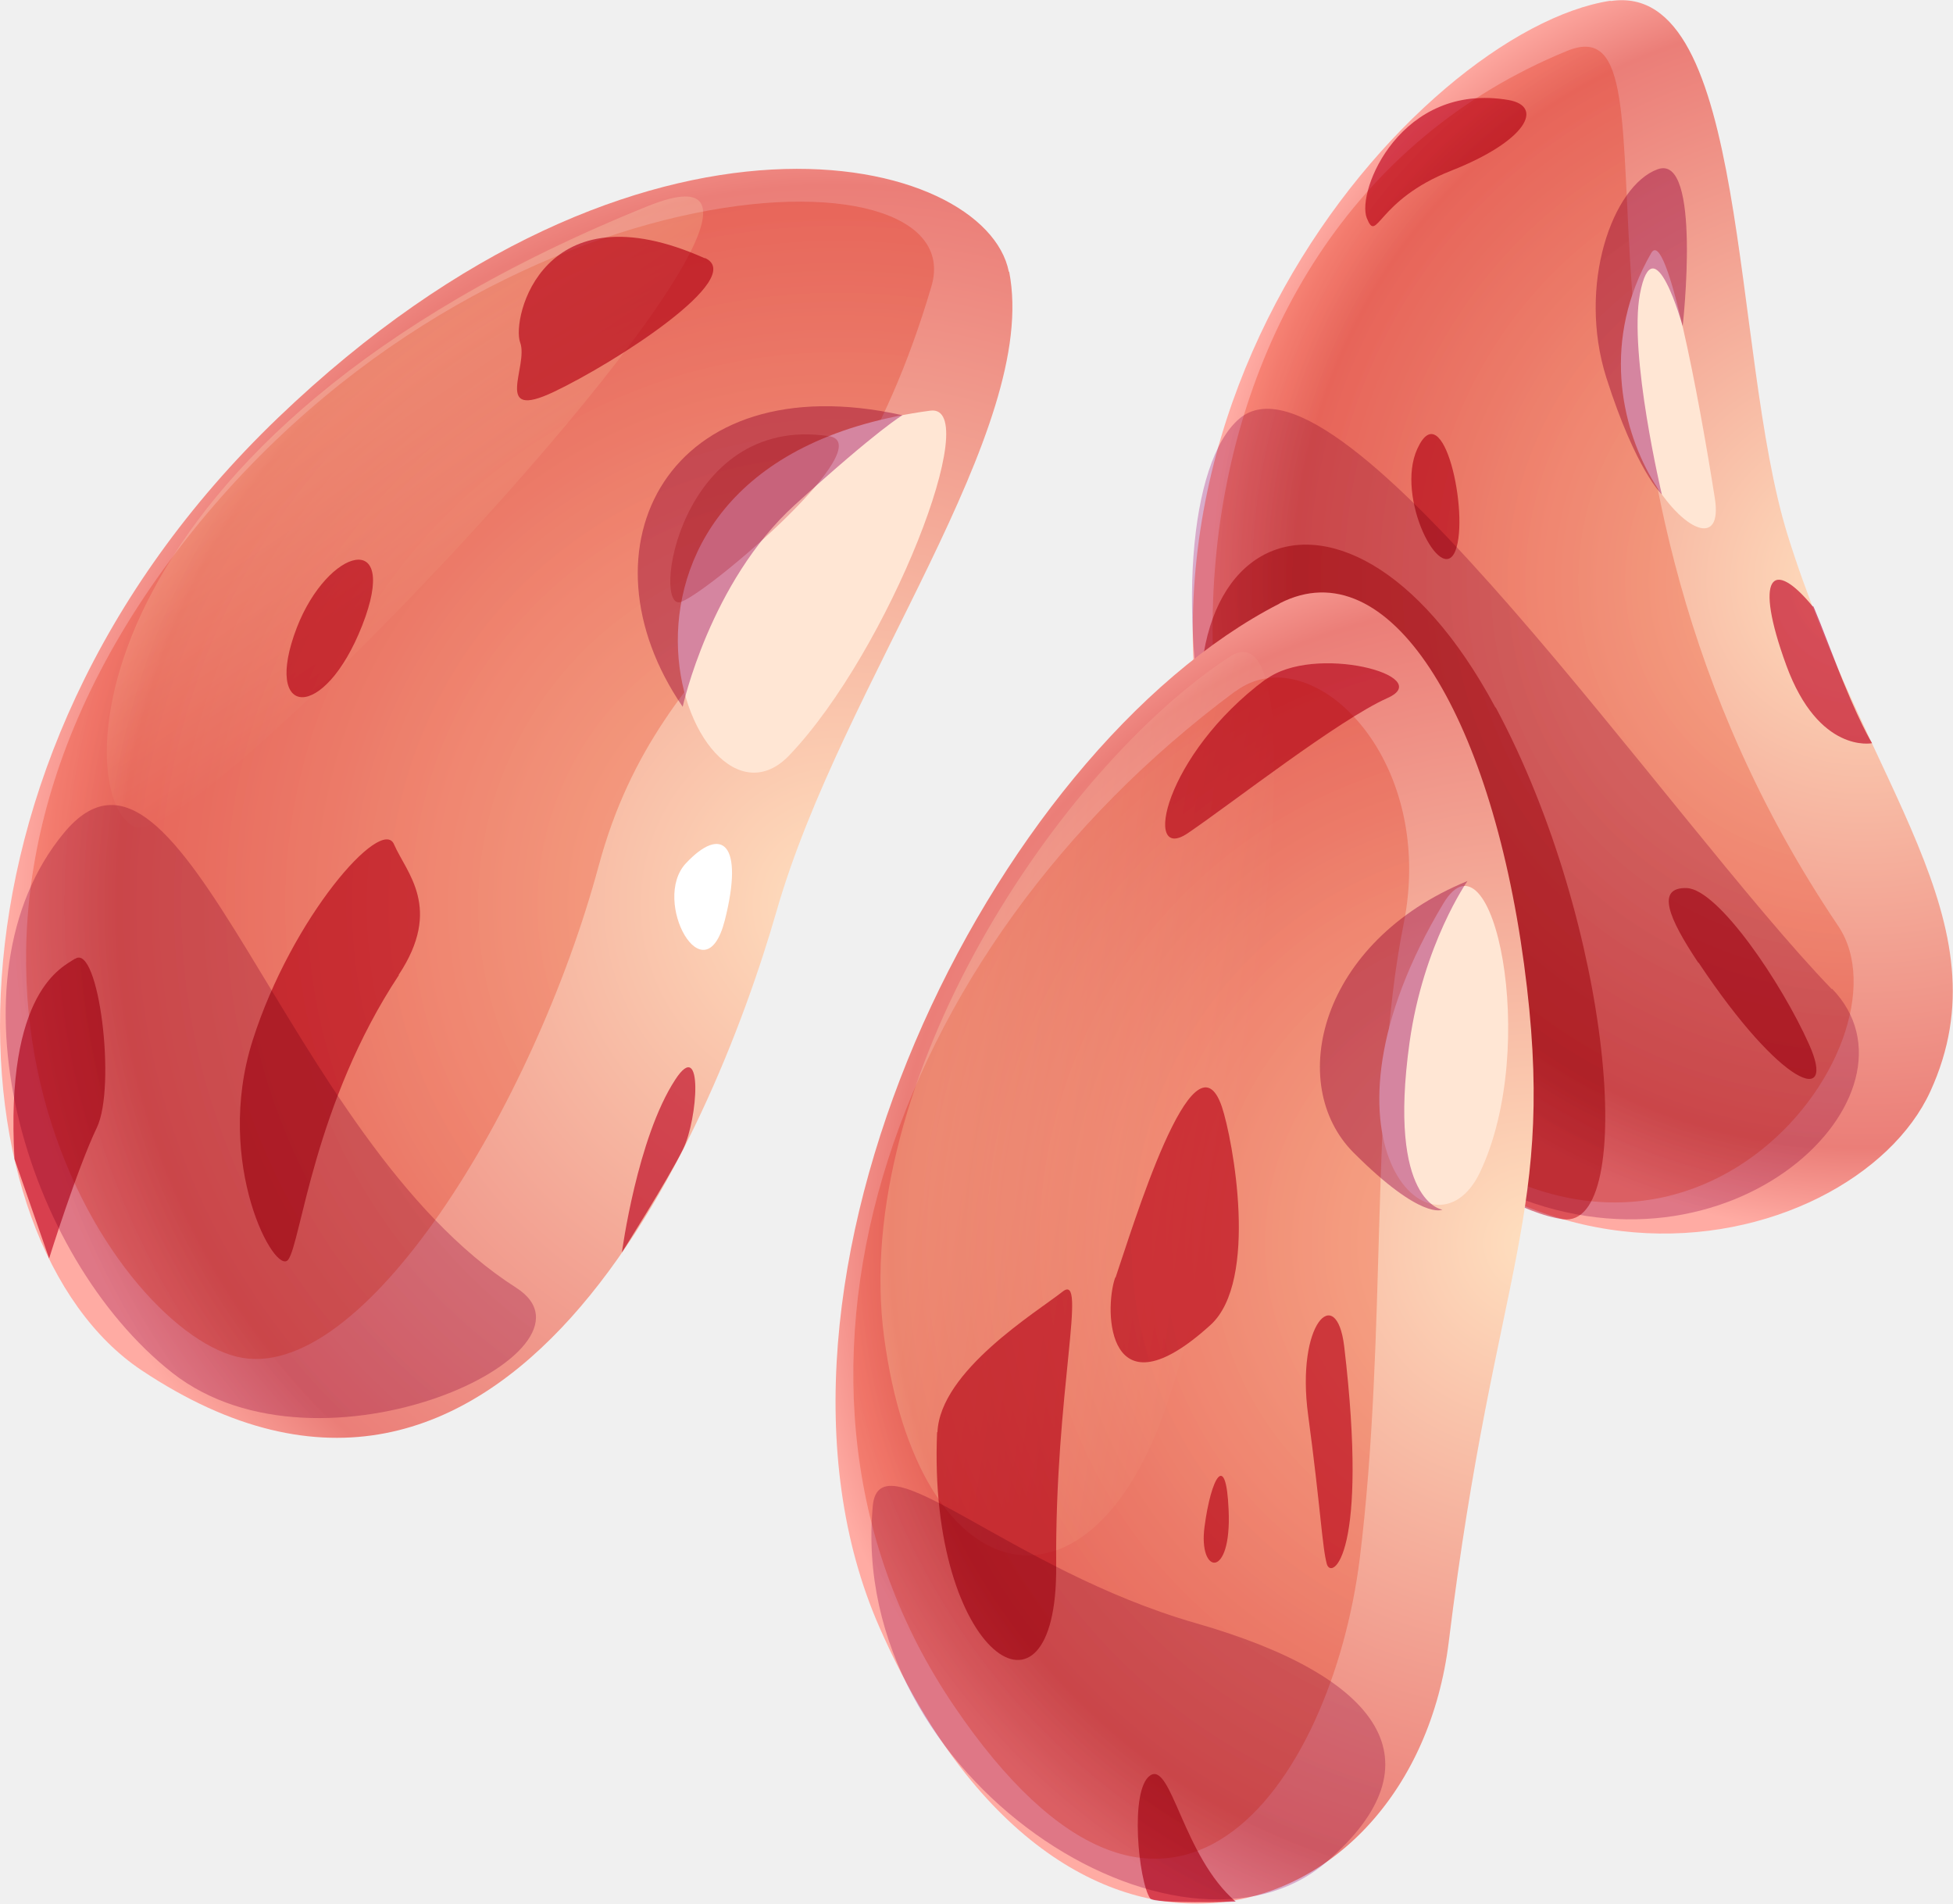
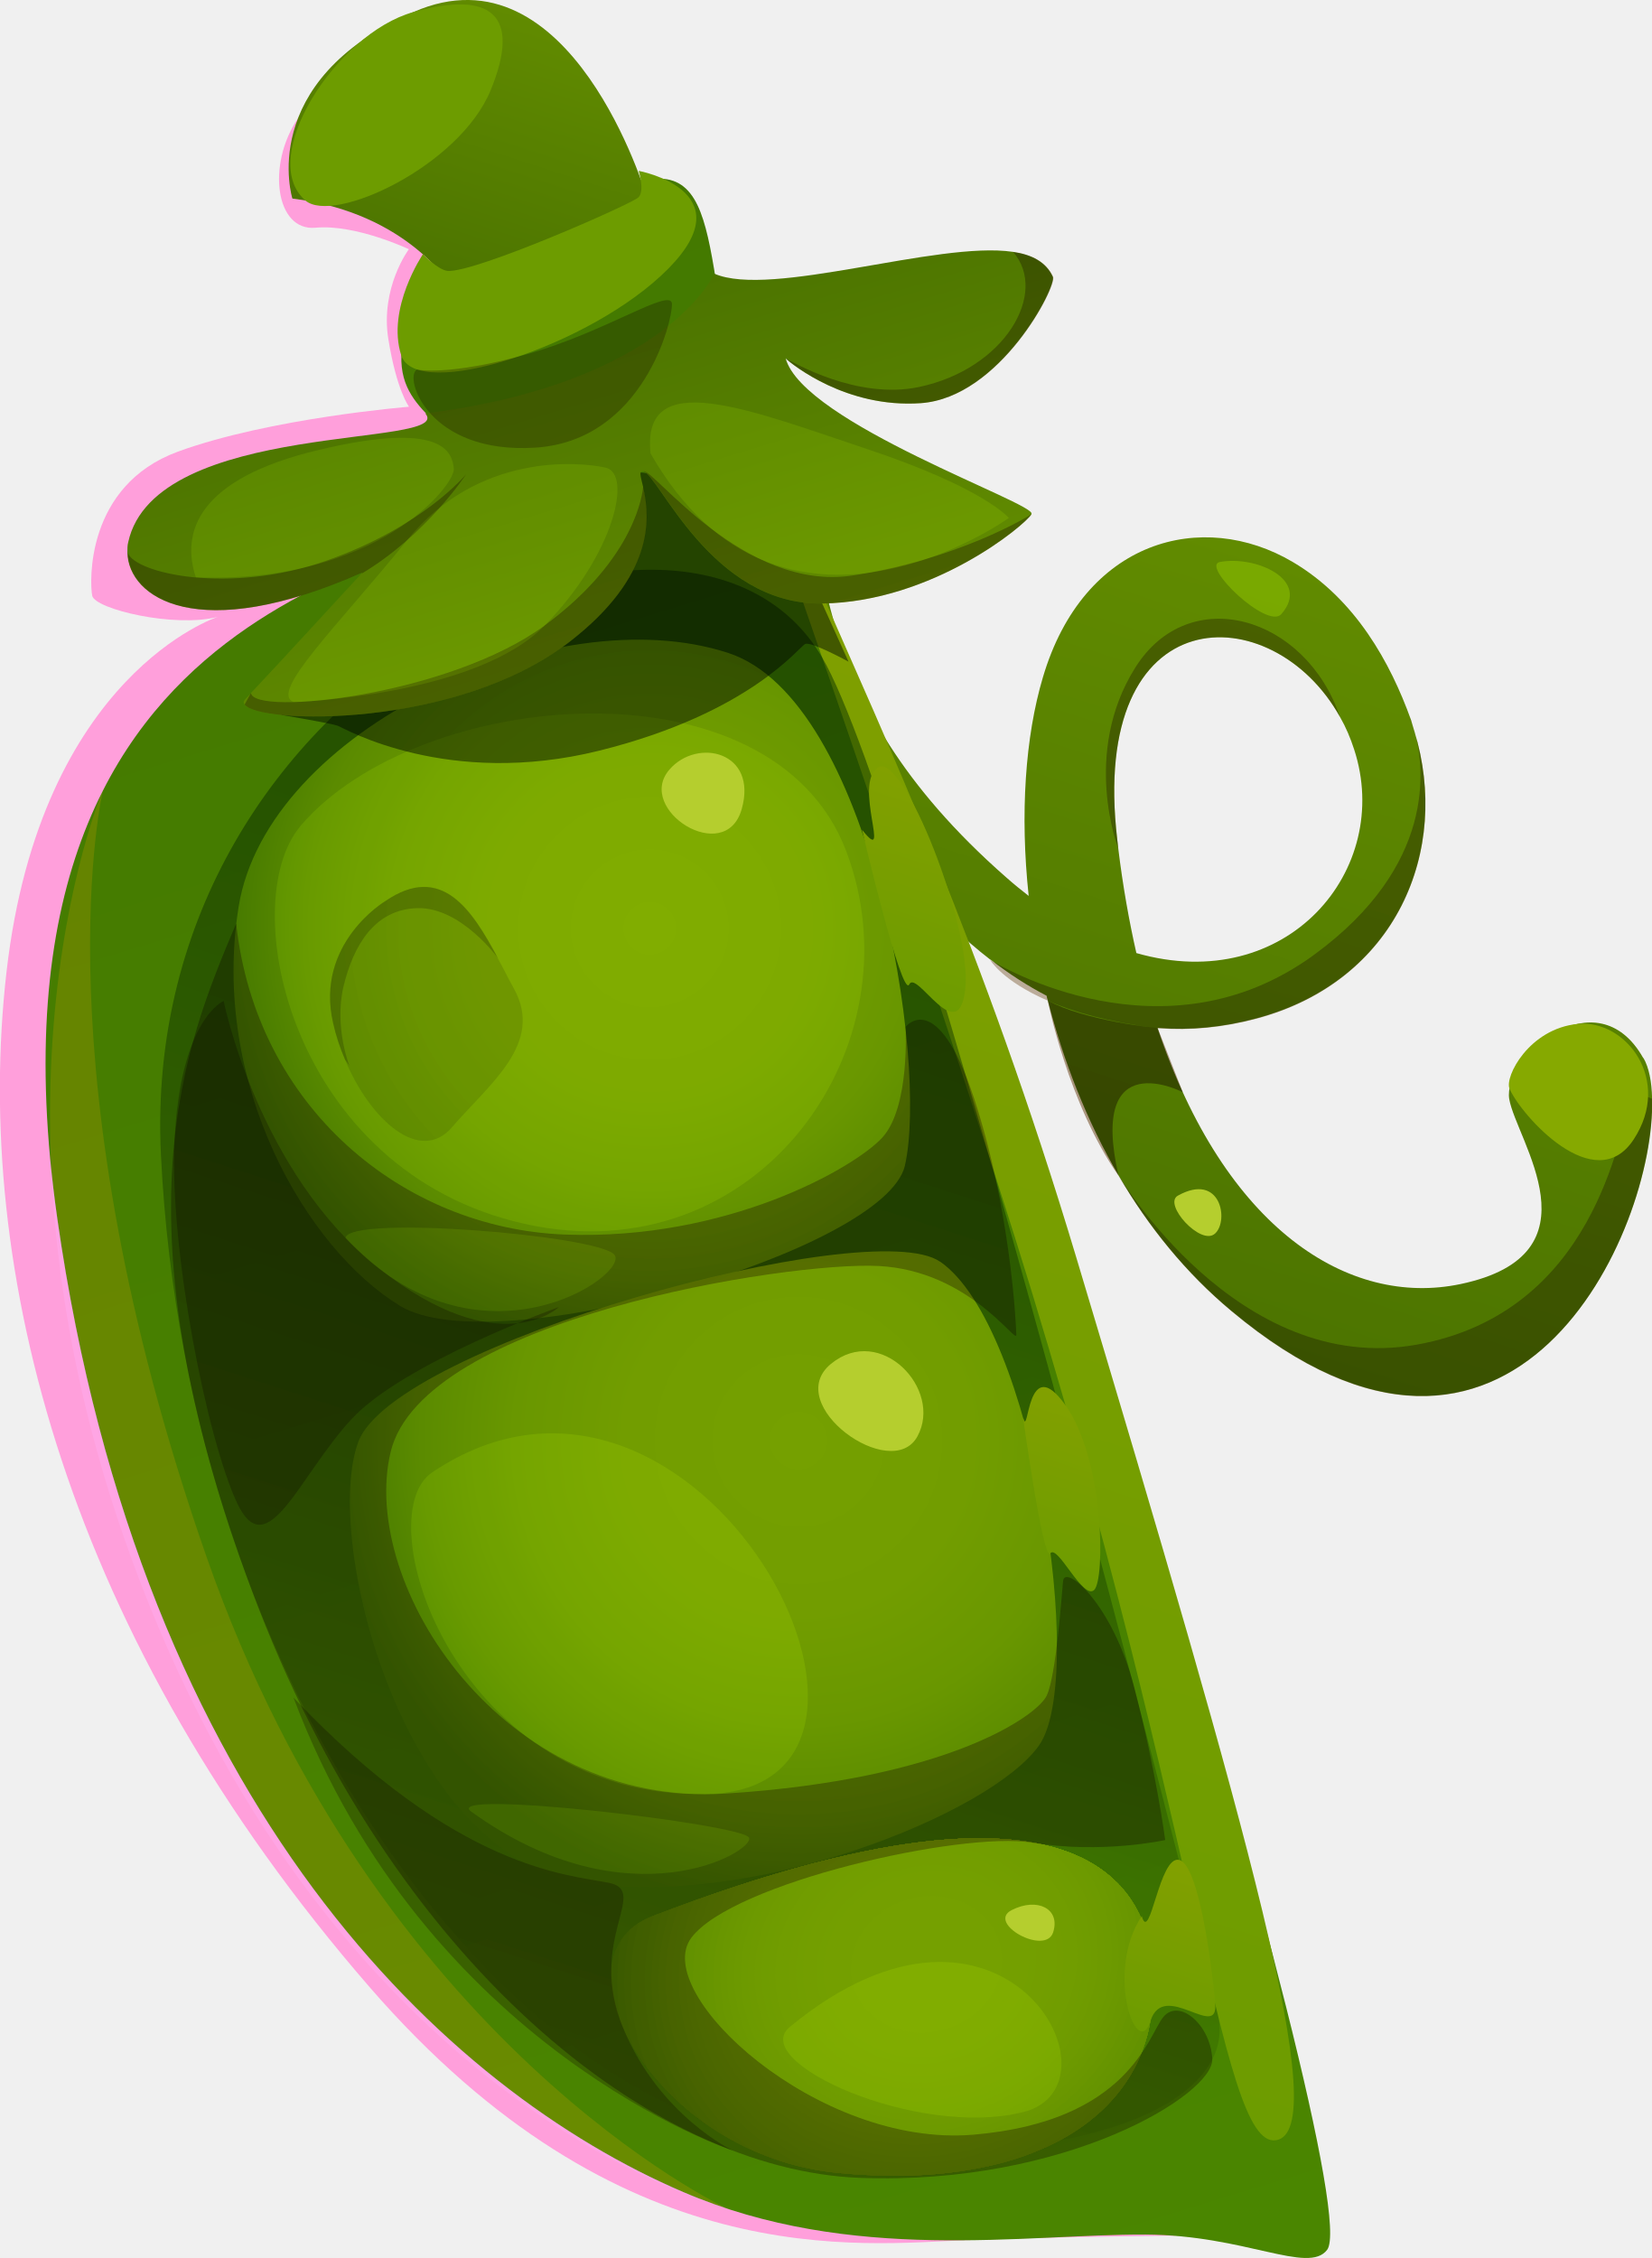
- <svg xmlns="http://www.w3.org/2000/svg" xmlns:xlink="http://www.w3.org/1999/xlink" viewBox="0 0 55.27 53.87">
+ <svg xmlns="http://www.w3.org/2000/svg" xmlns:xlink="http://www.w3.org/1999/xlink" viewBox="0 0 101.41 138.62">
  <defs>
    <style>
      .cls-1 {
-         fill: #fff;
+         fill: #739f00;
      }

      .cls-2 {
-         fill: url(#_897);
+         fill: url(#Gradient_58);
      }

      .cls-3 {
-         fill: url(#_672-2);
-       }
- 
-       .cls-3, .cls-4 {
-         mix-blend-mode: screen;
-         opacity: .23;
+         fill: #588900;
+       }
+ 
+       .cls-4 {
+         fill: #729d00;
      }

      .cls-5 {
-         fill: url(#_247);
+         fill: #639200;
      }

      .cls-6 {
+         fill: #608f00;
+       }
+ 
+       .cls-7, .cls-8, .cls-9 {
+         fill: #b5ce2e;
+       }
+ 
+       .cls-8, .cls-10, .cls-11, .cls-12 {
+         opacity: .5;
+       }
+ 
+       .cls-8, .cls-12, .cls-9 {
+         mix-blend-mode: soft-light;
+       }
+ 
+       .cls-13 {
+         fill: url(#Gradient_59);
+         opacity: .86;
+       }
+ 
+       .cls-13, .cls-10, .cls-11, .cls-14, .cls-15, .cls-16, .cls-17 {
+         mix-blend-mode: multiply;
+       }
+ 
+       .cls-18 {
+         fill: url(#Gradient_58-4);
+       }
+ 
+       .cls-10, .cls-17 {
+         fill: #9f9f8a;
+       }
+ 
+       .cls-19 {
+         fill: #447900;
+       }
+ 
+       .cls-20 {
        isolation: isolate;
      }

-       .cls-7 {
-         fill: #ffe6d4;
-       }
- 
-       .cls-8 {
-         fill: #ab2781;
-       }
- 
-       .cls-8, .cls-9 {
-         opacity: .5;
-       }
- 
-       .cls-8, .cls-9, .cls-10, .cls-11, .cls-12, .cls-13 {
-         mix-blend-mode: multiply;
-       }
- 
-       .cls-9 {
-         fill: #bf65a6;
-       }
- 
-       .cls-4 {
-         fill: url(#_672);
-       }
- 
-       .cls-10 {
-         opacity: .4;
-       }
- 
-       .cls-10, .cls-12 {
-         fill: #d65a6b;
-       }
- 
-       .cls-11 {
-         fill: #cd2f55;
-         opacity: .78;
+       .cls-21 {
+         fill: url(#Gradient_58-3);
+       }
+ 
+       .cls-22 {
+         fill: #669400;
+       }
+ 
+       .cls-23 {
+         fill: #659300;
+       }
+ 
+       .cls-24 {
+         fill: #6c9900;
+       }
+ 
+       .cls-25 {
+         fill: #5e8e00;
+       }
+ 
+       .cls-26 {
+         fill: #6f9b00;
+       }
+ 
+       .cls-11, .cls-14, .cls-16 {
+         fill: #977e61;
+       }
+ 
+       .cls-27 {
+         fill: #6a9700;
+       }
+ 
+       .cls-28 {
+         fill: #548600;
+       }
+ 
+       .cls-29 {
+         fill: #6e9a00;
+       }
+ 
+       .cls-30 {
+         fill: url(#Gradient_63);
+       }
+ 
+       .cls-31 {
+         fill: #749f00;
+       }
+ 
+       .cls-32 {
+         fill: #6b9800;
+       }
+ 
+       .cls-33 {
+         fill: #6d9a00;
      }

      .cls-12 {
+         fill: #ffa4ff;
+       }
+ 
+       .cls-34 {
+         fill: #739e00;
+       }
+ 
+       .cls-35 {
+         fill: url(#Gradient_58-2);
+       }
+ 
+       .cls-14 {
        opacity: .8;
      }

-       .cls-13 {
-         fill: #f9c4b5;
+       .cls-36 {
+         fill: #709c00;
+       }
+ 
+       .cls-37 {
+         fill: #5a8b00;
+       }
+ 
+       .cls-15 {
+         fill: #757e61;
        opacity: .88;
      }

-       .cls-14 {
-         fill: url(#_897-2);
+       .cls-38 {
+         fill: #5c8c00;
+       }
+ 
+       .cls-39 {
+         fill: url(#Gradient_61);
+       }
+ 
+       .cls-40 {
+         clip-path: url(#clippath);
+       }
+ 
+       .cls-41 {
+         fill: url(#Gradient_60);
+       }
+ 
+       .cls-42 {
+         fill: url(#Gradient_60-2);
+       }
+ 
+       .cls-43 {
+         fill: none;
+       }
+ 
+       .cls-44 {
+         fill: #629100;
+       }
+ 
+       .cls-45 {
+         fill: #477b00;
+       }
+ 
+       .cls-46 {
+         fill: #729e00;
+       }
+ 
+       .cls-47 {
+         fill: #86a900;
+       }
+ 
+       .cls-48 {
+         fill: #4a7e00;
+       }
+ 
+       .cls-49 {
+         fill: url(#Gradient_63-2);
+       }
+ 
+       .cls-50 {
+         fill: #4f8200;
+       }
+ 
+       .cls-51 {
+         fill: #528400;
+       }
+ 
+       .cls-52 {
+         fill: #719d00;
+       }
+ 
+       .cls-53 {
+         fill: #568700;
+       }
+ 
+       .cls-16 {
+         opacity: .6;
+       }
+ 
+       .cls-54 {
+         fill: #699600;
+       }
+ 
+       .cls-17 {
+         opacity: .3;
+       }
+ 
+       .cls-55 {
+         fill: #ff9fdb;
+       }
+ 
+       .cls-56 {
+         fill: url(#Gradient_62);
+       }
+ 
+       .cls-57 {
+         fill: #6f9c00;
+       }
+ 
+       .cls-58 {
+         fill: #4c8000;
+       }
+ 
+       .cls-59 {
+         fill: #75a000;
+       }
+ 
+       .cls-60 {
+         fill: #6d9c00;
+       }
+ 
+       .cls-61 {
+         fill: #679500;
      }
    </style>
-     <radialGradient id="_247" data-name="  247" cx="3526.35" cy="-1911.87" fx="3526.35" fy="-1911.87" r="23.42" gradientTransform="translate(-3536.42 -1822.57) rotate(55.9)" gradientUnits="userSpaceOnUse">
-       <stop offset="0" stop-color="#ffdfbf" />
-       <stop offset=".87" stop-color="#eb7e78" />
-       <stop offset="1" stop-color="#ffaba3" />
+     <linearGradient id="Gradient_63" data-name="Gradient 63" x1="69.24" y1="-5.97" x2="96.22" y2="-44.65" gradientTransform="translate(-.73 104.67) rotate(-16.98)" gradientUnits="userSpaceOnUse">
+       <stop offset="0" stop-color="#4c7400" />
+       <stop offset="1" stop-color="#618b00" />
+     </linearGradient>
+     <linearGradient id="Gradient_61" data-name="Gradient 61" x1="631.09" y1="56.67" x2="631.09" y2="-77.47" gradientTransform="translate(642.3 -92.14) rotate(163.02) scale(1 -1)" gradientUnits="userSpaceOnUse">
+       <stop offset="0" stop-color="#4a8600" />
+       <stop offset="1" stop-color="#447900" />
+     </linearGradient>
+     <linearGradient id="Gradient_63-2" data-name="Gradient 63" x1="51.59" y1="-75.65" x2="61.55" y2="-89.92" xlink:href="#Gradient_63" />
+     <linearGradient id="Gradient_58" data-name="Gradient 58" x1="41.38" y1="30.32" x2="94.64" y2="-46.05" gradientTransform="translate(-.73 104.67) rotate(-16.98)" gradientUnits="userSpaceOnUse">
+       <stop offset="0" stop-color="#6d9c00" />
+       <stop offset="1" stop-color="#82a000" />
+     </linearGradient>
+     <linearGradient id="Gradient_59" data-name="Gradient 59" x1="24.84" y1="30.48" x2="76.54" y2="-43.66" gradientTransform="translate(-.73 104.67) rotate(-16.98)" gradientUnits="userSpaceOnUse">
+       <stop offset="0" stop-color="#fff" />
+       <stop offset=".07" stop-color="#eef2e0" />
+       <stop offset=".21" stop-color="#cedba6" />
+       <stop offset=".35" stop-color="#b3c673" />
+       <stop offset=".49" stop-color="#9db549" />
+       <stop offset=".63" stop-color="#8ba829" />
+       <stop offset=".76" stop-color="#7f9f12" />
+       <stop offset=".88" stop-color="#779904" />
+       <stop offset=".99" stop-color="#759800" />
+     </linearGradient>
+     <radialGradient id="Gradient_60" data-name="Gradient 60" cx="52.77" cy="-33.74" fx="52.77" fy="-33.74" r="26.19" gradientTransform="translate(-.73 104.67) rotate(-16.98)" gradientUnits="userSpaceOnUse">
+       <stop offset="0" stop-color="#75a000" />
+       <stop offset=".37" stop-color="#729d00" />
+       <stop offset=".61" stop-color="#699700" />
+       <stop offset=".81" stop-color="#5b8b00" />
+       <stop offset=".98" stop-color="#467a00" />
+       <stop offset="1" stop-color="#447900" />
    </radialGradient>
-     <radialGradient id="_897" data-name="  897" cx="3534.99" cy="-1941.02" fx="3534.99" fy="-1941.02" r="18.47" gradientTransform="translate(-3536.42 -1822.57) rotate(55.9)" gradientUnits="userSpaceOnUse">
-       <stop offset="0" stop-color="#ffdfbf" />
-       <stop offset=".87" stop-color="#eb7e78" />
-       <stop offset="1" stop-color="#ffaba3" />
-     </radialGradient>
-     <radialGradient id="_897-2" data-name="  897" cx="3545.3" cy="-1922.8" fx="3545.3" fy="-1922.8" r="20.92" xlink:href="#_897" />
-     <linearGradient id="_672" data-name="  672" x1="3506.25" y1="-1907.85" x2="3513.85" y2="-1907.85" gradientTransform="translate(-3536.42 -1822.57) rotate(55.9)" gradientUnits="userSpaceOnUse">
-       <stop offset=".02" stop-color="#fef096" />
-       <stop offset="1" stop-color="#000" />
+     <radialGradient id="Gradient_60-2" data-name="Gradient 60" cx="52.32" cy="-1" fx="52.32" fy="-1" r="28.61" xlink:href="#Gradient_60" />
+     <clipPath id="clippath">
+       <path class="cls-43" d="m40.03,117.65c-6.42,2.46.11,14.67,11.44,15.75,11.33,1.08,18.09-3.08,19.15-9.34,1.06-6.26-1.05-17.74-30.6-6.41Z" />
+     </clipPath>
+     <linearGradient id="Gradient_58-2" data-name="Gradient 58" x1="63.91" y1="11.1" x2="70.24" y2="2.02" xlink:href="#Gradient_58" />
+     <linearGradient id="Gradient_58-3" data-name="Gradient 58" x1="65.42" y1="-25.89" x2="72.89" y2="-36.59" xlink:href="#Gradient_58" />
+     <linearGradient id="Gradient_58-4" data-name="Gradient 58" x1="62.49" y1="40.28" x2="68.62" y2="31.48" xlink:href="#Gradient_58" />
+     <linearGradient id="Gradient_62" data-name="Gradient 62" x1="58.44" y1="-49.08" x2="58.44" y2="-71.01" gradientTransform="translate(-.73 104.67) rotate(-16.98)" gradientUnits="userSpaceOnUse">
+       <stop offset="0" stop-color="#618b00" />
+       <stop offset="1" stop-color="#4c7400" />
    </linearGradient>
-     <linearGradient id="_672-2" data-name="  672" x1="3532.07" y1="-1911.2" x2="3538.02" y2="-1917.6" xlink:href="#_672" />
  </defs>
-   <g class="cls-6">
+   <g class="cls-20">
    <g id="Layer_2" data-name="Layer 2">
-       <g id="game_icon_farm" data-name="game icon farm">
+       <g id="objects">
        <g>
-           <path class="cls-5" d="m28.55,7.69c-.65-3.31-10.34-5.78-20.68,4.13C-2.46,21.73-1.37,35.18,4,38.77c10.32,6.89,16.12-6.53,17.98-13,1.86-6.47,7.45-13.61,6.58-18.08Z" />
-           <path class="cls-2" d="m45.58.02c-5.45.83-15.78,12.36-10.24,25.44s17.1,10.21,19.29,5.42-1.82-8.62-4.04-15.74c-1.61-5.19-1.07-15.71-5.01-15.11Z" />
-           <path class="cls-13" d="m26.36,8.1c-2.7,9.17-7.6,9.66-9.42,16.41-1.82,6.75-6.69,14.75-10.24,13.88-3.55-.87-10.37-11.12-1.87-22.56C13.34,4.39,27.58,3.96,26.36,8.1Z" />
-           <path class="cls-13" d="m44.35,1.44c-12.31,5.04-12.58,22.68-4.68,29.87,7.9,7.19,14.59-1.8,12.35-5.11C43.05,12.91,48-.06,44.35,1.44Z" />
-           <path class="cls-9" d="m51.84,27.99c-4.59-4.75-13.93-18.56-16.77-16.14-2.84,2.43-1.51,17.85,7.44,21.85,6.48,2.9,12.2-2.76,9.34-5.72Z" />
-           <path class="cls-7" d="m26.33,11.62c-10.92,1.46-6.81,12.71-3.99,9.75,2.83-2.97,5.53-9.95,3.99-9.75Z" />
-           <path class="cls-7" d="m46.73,7.16c-2.82,4.89,2.25,9.81,1.8,6.94-.45-2.87-1.36-7.7-1.8-6.94Z" />
-           <path class="cls-12" d="m42.33,20.02c3.31,6.17,4.01,14.77,1.9,14.48-2.1-.29-6.93-3.64-9.28-9.95-3.47-9.32,3.01-12.67,7.37-4.53Z" />
-           <path class="cls-14" d="m36.21,17.08c-8.14,4.17-15.59,19.27-11.32,28.97,5.21,11.86,15.08,8.76,16.11.41,1.31-10.69,3.09-12.04,2.13-19.18-.96-7.13-3.84-11.78-6.91-10.21Z" />
-           <path class="cls-13" d="m34.96,19.56c-9.9,7.34-14.05,19.73-7.97,28.7,6.08,8.98,10.69,2.22,11.49-4.15.79-6.38.28-13.19,1.24-17.95s-2.64-8.17-4.75-6.6Z" />
-           <path class="cls-7" d="m40.85,25.56c-4.03,6.71-.28,10.35,1.03,7.62,1.71-3.58.36-9.92-1.03-7.62Z" />
-           <path class="cls-8" d="m25.54,11.75c-6.64-1.48-9.29,3.77-6.22,8.25,0,0,.77-3.53,3.17-5.71,2.39-2.17,3.05-2.54,3.05-2.54Z" />
-           <path class="cls-8" d="m41.53,24.93c-4.2,1.72-5.15,5.76-3.22,7.69s2.51,1.61,2.51,1.61c0,0-1.56-.2-.93-4.73.39-2.79,1.64-4.57,1.64-4.57Z" />
-           <path class="cls-8" d="m47.62,9.23s.55-4.9-.71-4.44c-1.27.46-2.28,3.27-1.45,5.9.84,2.63,1.57,3.3,1.57,3.3,0,0-.94-3.96-.62-5.67.39-2.05,1.21.91,1.21.91Z" />
-           <path class="cls-4" d="m18.34,5.83C2.15,12.35,1.97,22.55,3.8,23.39c1.83.84,21.73-20.45,14.54-17.56Z" />
-           <path class="cls-3" d="m34.79,18.59c-4.8,3.14-10.73,12-9.77,19.24s5.68,8.3,7.89,2.23c2.21-6.07,4.72-23.33,1.88-21.47Z" />
-           <path class="cls-9" d="m14.61,36.44c-6.57-4.19-9.44-16.96-12.81-12.86-3.38,4.1-1.13,11.96,3.08,15.27,4.21,3.3,12.51-.63,9.73-2.41Z" />
-           <path class="cls-9" d="m24.7,42.61c-.72,7.79,8.73,13.63,12.85,10.07,3.24-2.8,1.57-5.24-3.71-6.75-5.29-1.52-8.95-5.31-9.14-3.32Z" />
-           <path class="cls-11" d="m19.95,7.31c-4.6-2.06-5.48,1.71-5.23,2.38.25.67-.8,2.23.95,1.4s5.49-3.24,4.28-3.79Z" />
-           <path class="cls-11" d="m8.4,17.76c-.99,2.58.77,2.69,1.85-.06,1.08-2.76-.97-2.21-1.85.06Z" />
-           <path class="cls-11" d="m11.29,27.59c-2.4,3.63-2.77,7.54-3.13,8.05-.36.51-2.12-2.71-1.01-6.2,1.11-3.49,3.65-6.36,4-5.55s1.39,1.8.13,3.7Z" />
-           <path class="cls-10" d="m23.45,12.34c-4.25-.63-5.03,5.03-4.17,4.69.87-.34,5.67-4.47,4.17-4.69Z" />
-           <path class="cls-11" d="m38.04,38.09c.7,5.91-.35,6.63-.49,6.17-.13-.46-.18-1.62-.53-4.22-.35-2.6.8-3.74,1.02-1.95Z" />
-           <path class="cls-11" d="m34.77,42.73c.09,1.98-.87,1.83-.68.46.18-1.36.61-2.17.68-.46Z" />
-           <path class="cls-11" d="m35.82,19.22c-2.88,2.14-3.49,5.22-2.21,4.36,1.28-.87,4.27-3.21,5.66-3.83,1.39-.62-2.08-1.55-3.45-.52Z" />
-           <path class="cls-11" d="m26.52,40.52c-.27,6.34,3.4,8.76,3.37,3.81-.04-4.95.9-8.35.18-7.78s-3.47,2.24-3.54,3.98Z" />
-           <path class="cls-11" d="m31.56,36.15c-.33.95-.22,3.99,2.7,1.34,1.37-1.25.63-5.24.32-6.17-.8-2.35-2.55,3.5-3.01,4.83Z" />
-           <path class="cls-11" d="m34.97,53.81c-1.49-1.28-1.82-3.97-2.42-3.57-.59.4-.33,3,0,3.48.11.16,2.43.09,2.43.09Z" />
-           <path class="cls-11" d="m2.12,27.13c-.34.23-1.98.9-1.71,5.67l.98,2.81s.79-2.53,1.35-3.7c.56-1.17.05-5.22-.61-4.78Z" />
-           <path class="cls-11" d="m19.11,30.55c-1.08,1.65-1.51,4.89-1.51,4.89,0,0,1.31-2.07,1.73-2.92.42-.85.58-3.2-.22-1.97Z" />
-           <path class="cls-11" d="m42.69,2.83c-3.05-.52-4.31,2.58-4.01,3.34.3.75.26-.5,2.39-1.34,2.13-.84,2.64-1.82,1.62-2Z" />
-           <path class="cls-11" d="m40.11,12.7c-.63,1.37.68,3.91,1.08,2.88.4-1.04-.35-4.48-1.08-2.88Z" />
-           <path class="cls-11" d="m48.07,27.24c2.37,3.56,3.91,4.06,3.13,2.32-.78-1.75-2.57-4.39-3.46-4.43-.89-.03-.52.85.32,2.11Z" />
-           <path class="cls-11" d="m51.3,17.16c-1.15-1.4-1.67-.86-.75,1.66s2.43,2.21,2.43,2.21c0,0-.38-.59-1.07-2.38-.69-1.79-.6-1.49-.6-1.49Z" />
-           <path class="cls-1" d="m19.41,24.43c-.99,1.06.53,3.82,1.1,1.62.56-2.2-.09-2.7-1.1-1.62Z" />
+           <path class="cls-55" d="m18.3,7.25c-1.94,2.85-1.39,6.96,1.07,6.73,2.46-.23,5.73,1.32,5.73,1.32,0,0-1.77,2.36-1.26,5.52s1.27,4.15,1.27,4.15c0,0-8.54.69-14.2,2.76-5.65,2.08-5.41,8.01-5.25,8.84.17.83,5.07,1.99,7.71,1.3,0,0-10.87,3.5-12.97,21.79-2.1,18.29,3.71,40.91,22.28,62.32,15.45,17.82,30.06,15.78,36.8,15.54,6.73-.24,12.65-.27,12.65-.27L29.12,7.27l-10.82-.03Z" />
+           <path class="cls-30" d="m100.88,64.96c-2.87-5.11-8.64-.01-8.23,2.51.43,2.52,5.72,9.53-2.99,11.36-6.86,1.44-14.47-3.38-18.6-15.72.03,0,.04,0,.07,0,1.95.15,3.94-.04,5.96-.58,8.64-2.28,11.97-10.34,9.74-17.63l-.22-.73c-1.25-3.47-3.39-7.39-7.25-9.67-5.53-3.27-12.84-1.39-15.34,7.09-1.08,3.63-1.41,8.37-.87,13.41-.45-.35-.91-.72-1.36-1.12-13.11-11.48-10.19-20.64-13.13-23.5-2.95-2.86-4.41.53-4.41.53,4.33,13.58,10.04,23,16.54,28h.02c1.12.87,2.27,1.61,3.44,2.22.01.09.04.18.07.27.95,3.7,2.38,7.4,4.36,10.78,1.82,3.12,4.11,5.96,6.92,8.3,17.31,14.48,26.06-4.89,25.82-13.04-.02-1.05-.2-1.92-.53-2.49Zm-32.23-12.86h0c-.02-.18-.04-.36-.06-.53-1.78-15.04,9.55-15,13.68-7.54h0c.35.61.63,1.27.86,1.98,2.4,7.36-4.1,15.15-13.37,12.5-.45-1.98-.83-4.12-1.11-6.41Z" />
+           <path class="cls-39" d="m48.47,32.96c-5.9-11.08-3.26-21.6-7.74-21.98-4.48-.38-15.95,6.7-16.09,10.83-.14,4.12,4.34,4.01,4.1,8.93-.24,4.92-31,3.71-25.22,44.09,5.18,36.2,23.91,53.53,38.44,59.75,10.3,4.41,20.89,2.57,28.36,2.6,6.12.03,9.99,2.46,11.15.94,2.56-3.36-21.94-84.42-32.99-105.15Z" />
+           <path class="cls-49" d="m27.75,17.65s-2.65-4.58-9.8-5.46c0,0-2.27-7.18,7.43-11.45,9.7-4.27,14.31,11.31,14.31,11.31,0,0-4.86,6.13-11.93,5.6Z" />
+           <path class="cls-2" d="m45.21,22.93c.39,5.16,3.66,11.37,15.99,49.56,12.33,38.19,13.59,59.45,17.13,58.9,3.53-.55-1.66-18.84-12.23-54.1-5.74-19.16-11.84-32.13-15.82-41.27-3.34-7.68-5.07-13.09-5.07-13.09Z" />
+           <path class="cls-13" d="m50.47,40.36c-8.32-14.21-42.04.99-40.59,30.54,1.62,33.25,21.56,58.67,38.95,60.69,17.38,2.03,27.22-2.49,25.93-7.92-1.29-5.43-18.61-73.6-24.29-83.31Z" />
+           <path class="cls-41" d="m44.72,40.09c-10.68-3.51-28.32,4.72-30.07,15.57-1.75,10.84,4.14,21.01,9.93,24.52,5.79,3.51,29.77-3.37,30.97-8.62,1.46-6.37-2.05-28.58-10.83-31.47Z" />
+           <path class="cls-42" d="m57.7,77.45c-4.28-2.95-33.52,5.09-35.71,11.08-2.19,5.99,2.73,25.11,13.44,26.98,10.57,1.85,25.46-4.18,28.37-8.38s-.34-25.71-6.09-29.68Z" />
+           <g class="cls-40">
+             <rect class="cls-19" x="33.61" y="106.32" width="38.08" height="28.16" />
+             <path class="cls-19" d="m72.69,114.57v14.27h2.07c-2.64,4.29-7.03,7.78-12.54,9.44-11.02,3.33-22.34-1.89-25.29-11.65-2.95-9.77,3.58-20.38,14.6-23.71,11.02-3.33,22.34,1.89,25.29,11.65h-4.13Z" />
+             <ellipse class="cls-45" cx="56.87" cy="120.6" rx="20.41" ry="18.1" transform="translate(-32.47 21.62) rotate(-16.82)" />
+             <ellipse class="cls-48" cx="56.87" cy="120.6" rx="19.99" ry="17.72" transform="translate(-32.47 21.62) rotate(-16.82)" />
+             <path class="cls-58" d="m75.59,114.94c2.77,9.17-3.37,19.14-13.71,22.26-10.34,3.13-20.97-1.77-23.75-10.94-2.77-9.17,3.37-19.14,13.71-22.26,10.34-3.13,20.97,1.77,23.75,10.94Z" />
+             <ellipse class="cls-50" cx="56.87" cy="120.6" rx="19.14" ry="16.97" transform="translate(-32.47 21.62) rotate(-16.82)" />
+             <ellipse class="cls-51" cx="56.87" cy="120.6" rx="18.71" ry="16.59" transform="translate(-32.47 21.62) rotate(-16.82)" />
+             <ellipse class="cls-28" cx="56.87" cy="120.6" rx="18.29" ry="16.21" transform="translate(-32.47 21.62) rotate(-16.82)" />
+             <path class="cls-53" d="m73.97,115.43c2.53,8.37-3.07,17.47-12.52,20.33s-19.15-1.62-21.68-9.99c-2.53-8.37,3.07-17.47,12.52-20.33,9.44-2.86,19.15,1.62,21.68,9.99Z" />
+             <ellipse class="cls-3" cx="56.87" cy="120.6" rx="17.44" ry="15.46" transform="translate(-32.47 21.62) rotate(-16.82)" />
+             <ellipse class="cls-37" cx="56.87" cy="120.6" rx="17.01" ry="15.08" transform="translate(-32.47 21.62) rotate(-16.82)" />
+             <ellipse class="cls-38" cx="56.87" cy="120.6" rx="16.59" ry="14.7" transform="translate(-32.47 21.62) rotate(-16.82)" />
+             <ellipse class="cls-25" cx="56.87" cy="120.6" rx="16.16" ry="14.33" transform="translate(-32.47 21.62) rotate(-16.82)" />
+             <ellipse class="cls-6" cx="56.87" cy="120.6" rx="15.74" ry="13.95" transform="translate(-32.47 21.62) rotate(-16.82)" />
+             <path class="cls-44" d="m71.52,116.17c2.17,7.18-2.63,14.98-10.73,17.42s-16.41-1.39-18.58-8.56c-2.17-7.18,2.63-14.98,10.73-17.42,8.09-2.45,16.41,1.39,18.58,8.56Z" />
+             <path class="cls-5" d="m71.12,116.29c2.11,6.98-2.56,14.56-10.43,16.94-7.87,2.38-15.96-1.35-18.07-8.32-2.11-6.98,2.56-14.56,10.43-16.94,7.87-2.38,15.96,1.35,18.07,8.32Z" />
+             <ellipse class="cls-23" cx="56.87" cy="120.6" rx="14.46" ry="12.82" transform="translate(-32.47 21.62) rotate(-16.82)" />
+             <path class="cls-22" d="m70.3,116.54c1.99,6.58-2.41,13.73-9.83,15.97-7.42,2.24-15.05-1.27-17.03-7.85-1.99-6.58,2.41-13.73,9.83-15.97,7.42-2.24,15.05,1.27,17.03,7.85Z" />
+             <path class="cls-61" d="m69.9,116.66c1.93,6.38-2.34,13.31-9.54,15.49-7.19,2.18-14.59-1.23-16.52-7.61-1.93-6.38,2.34-13.31,9.54-15.49,7.19-2.18,14.59,1.23,16.52,7.61Z" />
+             <path class="cls-54" d="m69.49,116.78c1.87,6.18-2.27,12.9-9.24,15s-14.13-1.19-16-7.37c-1.87-6.18,2.27-12.9,9.24-15,6.97-2.11,14.13,1.19,16,7.37Z" />
+             <ellipse class="cls-27" cx="56.87" cy="120.6" rx="12.76" ry="11.31" transform="translate(-32.46 21.62) rotate(-16.82)" />
+             <path class="cls-32" d="m68.67,117.03c1.75,5.78-2.12,12.06-8.64,14.03-6.52,1.97-13.22-1.12-14.97-6.9-1.75-5.78,2.12-12.06,8.64-14.03,6.52-1.97,13.22,1.12,14.97,6.9Z" />
+             <path class="cls-24" d="m68.27,117.15c1.69,5.58-2.05,11.65-8.34,13.55-6.3,1.9-12.77-1.08-14.45-6.66-1.69-5.58,2.05-11.65,8.34-13.55,6.3-1.9,12.77,1.08,14.45,6.66Z" />
+             <path class="cls-33" d="m67.86,117.27c1.63,5.38-1.98,11.23-8.05,13.07-6.07,1.84-12.31-1.04-13.94-6.42s1.98-11.23,8.05-13.07c6.07-1.84,12.31,1.04,13.94,6.42Z" />
+             <ellipse class="cls-29" cx="56.87" cy="120.6" rx="11.06" ry="9.8" transform="translate(-32.47 21.62) rotate(-16.82)" />
+             <ellipse class="cls-26" cx="56.87" cy="120.6" rx="10.63" ry="9.43" transform="translate(-32.47 21.62) rotate(-16.82)" />
+             <path class="cls-57" d="m66.64,117.64c1.45,4.78-1.76,9.98-7.15,11.62-5.4,1.63-10.94-.92-12.39-5.71-1.45-4.78,1.76-9.98,7.15-11.61,5.4-1.63,10.94.92,12.39,5.71Z" />
+             <path class="cls-36" d="m66.23,117.77c1.39,4.58-1.68,9.57-6.85,11.13-5.17,1.56-10.49-.89-11.87-5.47-1.39-4.58,1.68-9.57,6.85-11.13,5.17-1.56,10.49.89,11.87,5.47Z" />
+             <path class="cls-52" d="m65.82,117.89c1.33,4.38-1.61,9.15-6.56,10.65s-10.03-.85-11.36-5.23,1.61-9.15,6.56-10.65c4.95-1.5,10.03.85,11.36,5.23Z" />
+             <path class="cls-52" d="m65.42,118.01c1.27,4.19-1.54,8.74-6.26,10.16-4.72,1.43-9.57-.81-10.84-4.99-1.27-4.19,1.54-8.74,6.26-10.16s9.57.81,10.84,4.99Z" />
+             <path class="cls-4" d="m65.01,118.14c1.21,3.99-1.46,8.32-5.96,9.68-4.5,1.36-9.12-.77-10.32-4.76-1.21-3.99,1.46-8.32,5.96-9.68,4.5-1.36,9.12.77,10.32,4.76Z" />
+             <path class="cls-46" d="m64.6,118.26c1.14,3.79-1.39,7.9-5.66,9.2-4.27,1.29-8.66-.73-9.81-4.52-1.14-3.79,1.39-7.9,5.66-9.2,4.27-1.29,8.66.73,9.81,4.52Z" />
+             <path class="cls-34" d="m64.2,118.38c1.08,3.59-1.32,7.49-5.36,8.71s-8.21-.69-9.29-4.28c-1.08-3.59,1.32-7.49,5.36-8.71,4.05-1.22,8.21.69,9.29,4.28Z" />
+             <path class="cls-34" d="m63.79,118.5c1.02,3.39-1.24,7.07-5.07,8.23-3.82,1.16-7.75-.65-8.78-4.04-1.02-3.39,1.24-7.07,5.07-8.23,3.82-1.16,7.75.65,8.78,4.04Z" />
+             <path class="cls-1" d="m63.38,118.63c.96,3.19-1.17,6.66-4.77,7.74-3.6,1.09-7.3-.62-8.26-3.8-.96-3.19,1.17-6.66,4.77-7.74,3.6-1.09,7.3.62,8.26,3.8Z" />
+             <path class="cls-31" d="m62.97,118.75c.9,2.99-1.1,6.24-4.47,7.26-3.37,1.02-6.84-.58-7.74-3.57-.9-2.99,1.1-6.24,4.47-7.26,3.37-1.02,6.84.58,7.74,3.57Z" />
+             <path class="cls-31" d="m62.57,118.87c.84,2.79-1.02,5.82-4.17,6.78-3.15.95-6.38-.54-7.23-3.33-.84-2.79,1.02-5.82,4.17-6.78,3.15-.95,6.38.54,7.23,3.33Z" />
+             <path class="cls-31" d="m62.16,119c.78,2.59-.95,5.41-3.87,6.29s-5.93-.5-6.71-3.09c-.78-2.59.95-5.41,3.87-6.29s5.93.5,6.71,3.09Z" />
+             <path class="cls-31" d="m61.75,119.12c.72,2.39-.88,4.99-3.58,5.81s-5.47-.46-6.19-2.85c-.72-2.39.88-4.99,3.58-5.81s5.47.46,6.19,2.85Z" />
+             <path class="cls-59" d="m61.35,119.24c.66,2.19-.8,4.58-3.28,5.32-2.47.75-5.02-.42-5.68-2.62-.66-2.19.8-4.58,3.28-5.32s5.02.42,5.68,2.62Z" />
+             <path class="cls-59" d="m60.94,119.37c.6,1.99-.73,4.16-2.98,4.84-2.25.68-4.56-.38-5.16-2.38s.73-4.16,2.98-4.84c2.25-.68,4.56.38,5.16,2.38Z" />
+             <path class="cls-59" d="m60.53,119.49c.54,1.79-.66,3.74-2.68,4.36s-4.1-.35-4.65-2.14c-.54-1.79.66-3.74,2.68-4.36,2.02-.61,4.1.35,4.65,2.14Z" />
+             <path class="cls-59" d="m60.12,119.61c.48,1.59-.59,3.33-2.38,3.87-1.8.54-3.65-.31-4.13-1.9-.48-1.59.59-3.33,2.38-3.87,1.8-.54,3.65.31,4.13,1.9Z" />
+             <path class="cls-59" d="m59.72,119.74c.42,1.4-.51,2.91-2.09,3.39-1.57.48-3.19-.27-3.61-1.66-.42-1.4.51-2.91,2.09-3.39,1.57-.48,3.19.27,3.61,1.66Z" />
+             <path class="cls-59" d="m59.31,119.86c.36,1.2-.44,2.5-1.79,2.9-1.35.41-2.74-.23-3.1-1.43-.36-1.2.44-2.5,1.79-2.9s2.74.23,3.1,1.43Z" />
+             <path class="cls-59" d="m58.9,119.98c.3,1-.37,2.08-1.49,2.42-1.12.34-2.28-.19-2.58-1.19-.3-1,.37-2.08,1.49-2.42,1.12-.34,2.28.19,2.58,1.19Z" />
+             <path class="cls-59" d="m58.5,120.1c.24.8-.29,1.66-1.19,1.94-.9.27-1.82-.15-2.06-.95-.24-.8.29-1.66,1.19-1.94.9-.27,1.82.15,2.06.95Z" />
+             <path class="cls-59" d="m58.09,120.23c.18.6-.22,1.25-.89,1.45-.67.2-1.37-.12-1.55-.71s.22-1.25.89-1.45c.67-.2,1.37.12,1.55.71Z" />
+             <path class="cls-59" d="m57.68,120.35c.12.4-.15.83-.6.97-.45.14-.91-.08-1.03-.48-.12-.4.15-.83.6-.97.45-.14.91.08,1.03.48Z" />
+             <path class="cls-59" d="m57.28,120.47c.06.2-.07.42-.3.48-.22.07-.46-.04-.52-.24-.06-.2.07-.42.3-.48s.46.04.52.24Z" />
+           </g>
+           <path class="cls-8" d="m18.45,50.71c-4.05,4.75-.6,21.21,13.74,24.42,14.34,3.21,24.31-10.93,19.75-22.9-4.56-11.97-26.27-10-33.5-1.52Z" />
+           <path class="cls-35" d="m62.82,87.06c.34,1.28.2-4.16,2.59-.79,2.39,3.37,2.44,10.69,1.76,11.34s-2.25-2.83-2.69-2.25c-.44.58-1.67-8.3-1.67-8.3Z" />
+           <path class="cls-21" d="m52.93,50.95c1.85,2.33-.58-2.8.96-3.83,1.55-1.02,5.78,9.77,5.37,13.56-.4,3.79-2.99-1.19-3.44-.25-.45.95-2.9-9.49-2.9-9.49Z" />
+           <path class="cls-18" d="m70.09,117.63c.51,1.78,1.07-3.73,2.29-3.45,1.22.28,2.02,6.51,2.22,8.82.2,2.31-3.15-1.49-3.97,1.06-.81,2.55-2.83-2.98-.54-6.43Z" />
+           <path class="cls-15" d="m17.27,43.89s3.1.52,3.48.67c.37.15,6.74,3.84,16.05,1.52,9.31-2.32,12.26-6.4,12.64-6.55s2.65,1.09,2.65,1.09l-1.61-3.56s-9.37-8.42-11.26-8.04c-1.89.39-21.95,14.87-21.95,14.87Z" />
+           <path class="cls-16" d="m14.5,56.71c1.22,11.25,10.23,18.7,20.17,19.08,9.94.38,17.77-4.08,19.49-5.95,1.72-1.87,1.43-6.8,1.43-6.8,0,0,1.93-2.48,4.19,4.34,2.26,6.82,2.6,13.96,2.61,14.57.01.61-2.87-3.94-8.45-4.23-5.58-.29-28.01,3.26-29.96,11.42s6.85,21.83,20.55,20.97c13.71-.87,19.16-4.8,19.73-6.02s.9-5.96,1-7.03c.1-1.06,3.02,1.34,4.37,6.52s1.9,9.38,1.9,9.38c0,0-3.87.87-8.18.16-4.31-.71-18.37,2.45-20.91,5.84-2.54,3.4,7.77,12.9,17.31,12.09,9.55-.81,10.72-6.07,11.67-7.23.95-1.16,2.9.46,3,2.59.1,2.13-8.92,7.77-21.64,7.29-12.72-.48-28.73-13.08-37.29-35.98-8.56-22.89-4.18-33.5-1-41Z" />
+           <path class="cls-56" d="m48.27,22.03s-.04-.03-.04-.03c1.09,3.98,15.43,8.92,15.09,9.55v.02c-.39.66-6.04,5.38-12.85,5.48-6.8.1-9.99-7.86-10.98-8.12h-.01c-.28-.04-.15.31,0,.96h0c.01.05.02.12.05.22.35,1.74.65,5.25-4.55,9.28-6.94,5.38-19.13,5.07-19.97,3.86-.07-.1-.07-.21.05-.33.08-.09.19-.2.31-.33l.03-.04c1.66-1.75,6.07-6.57,6.76-7.3.01,0,0-.02,0-.02.05-.06.08-.09.08-.09-10.15,4.51-14.36,1.52-14.42-1.21v-.04c0-.2,0-.41.05-.6,1.65-7.58,20.09-5.75,18.24-7.91,14.81-1.88,17.74-8.58,17.74-8.58,3.48,1.52,13.71-2.02,18.32-1.34,1.17.17,2.04.62,2.46,1.53.26.57-3.24,7.42-8.11,7.76-4.58.32-7.87-2.37-8.27-2.72Z" />
+           <path class="cls-16" d="m64.65,16.99c.26.57-3.24,7.42-8.11,7.76-4.58.32-7.87-2.37-8.27-2.72.4.19,4.33,2.53,8.14,1.73,5.29-1.11,7.97-5.79,5.78-8.3,1.17.17,2.04.62,2.46,1.53Z" />
+           <path class="cls-16" d="m63.32,31.57c-.38.66-6.03,5.38-12.84,5.48-6.8.1-9.99-7.86-10.98-8.12.59-.18,6.19,7.42,12.84,6.4,6.41-.97,10.81-3.63,10.99-3.77Z" />
+           <path class="cls-16" d="m39.49,29.9s.02.1.05.21c.35,1.74.65,5.25-4.55,9.28-6.94,5.38-19.13,5.07-19.97,3.86l.36-.66.03-.04c.17,1.43,12.22.14,18.05-4.17,5.61-4.14,5.99-8.18,6.02-8.48Z" />
+           <path class="cls-16" d="m22.18,35.23c.05-.06.08-.09.08-.09-10.15,4.51-14.36,1.52-14.42-1.21.43,1.27,6.23,2.58,12.17.5,5.97-2.09,8.6-5.31,8.6-5.31,0,0-2.42,3.71-6.43,6.11Z" />
+           <path class="cls-60" d="m18.75,12.31c1.72,1.48,9.45-2.1,11.37-6.77,1.92-4.67,0-6.13-4.74-4.8-4.75,1.32-9.64,8.97-6.63,11.57Z" />
+           <path class="cls-60" d="m25.96,15.61s-2.25,3.32-1.33,6.2c.92,2.89,11.7-.55,16.41-5.33,4.71-4.78-1.83-5.99-1.83-5.99,0,0,.38,1.21-.01,1.62-.4.41-10.04,4.65-11.72,4.52-.56-.04-1.52-1.02-1.52-1.02Z" />
+           <path class="cls-8" d="m26.53,90.39c-4.1,2.76,1.58,20.09,16.86,19.75,15.29-.34-.51-30.75-16.86-19.75Z" />
+           <path class="cls-8" d="m48.48,124.44c-2.59,2.14,7.86,6.86,14.34,5.22,6.49-1.63-1.23-16.04-14.34-5.22Z" />
+           <path class="cls-7" d="m51.01,83.73c-3.04,2.5,3.73,7.35,5.31,4.45,1.58-2.89-2.27-6.95-5.31-4.45Z" />
+           <path class="cls-7" d="m41.1,47.24c-2.13,2.45,3.42,5.98,4.43,2.44,1.01-3.54-2.72-4.41-4.43-2.44Z" />
+           <path class="cls-7" d="m62.11,117.26c-1.58.8,2.06,2.83,2.54,1.37.47-1.45-.97-2.17-2.54-1.37Z" />
+           <path class="cls-11" d="m18.03,104.23c10.04,10.59,16.85,10.85,19.36,11.36,2.51.51-1.37,3.49.86,8.9,2.23,5.4,6.73,7.53,6.73,7.53,0,0-18.79-6.18-26.96-27.79Z" />
+           <path class="cls-11" d="m10.71,70.13c-.3,6.66,2.01,18.26,3.85,22.15,1.84,3.89,3.81-1.69,7.01-5.15,3.2-3.47,12.74-6.89,12.74-6.89,0,0-3.62,3.49-11.05-2.38-7.43-5.87-9.53-16.41-9.53-16.41,0,0-2.68,1.09-3.02,8.67Z" />
+           <path class="cls-8" d="m18.04,43.1c-1.56-.56,2.63-4.6,6.97-9.96,4.34-5.36,10.53-4.8,12.17-4.43,1.64.37.54,5.29-3.72,9.67-4.26,4.38-15.42,4.72-15.42,4.72Z" />
+           <path class="cls-8" d="m39.94,27.86c-.6-5.4,5.99-2.73,13.27-.3,7.28,2.43,8.72,4.24,8.72,4.24,0,0-13.96,10.03-21.98-3.94Z" />
+           <path class="cls-8" d="m12.02,35.44c-.89-2.71.01-6.04,7.59-7.83,7.57-1.79,8.14.13,8.25,1.15.12,1.02-4.77,7.11-15.84,6.68Z" />
+           <path class="cls-11" d="m25.6,22.68c-.84.46.67,5.23,7.28,4.8,6.61-.43,8.42-7.8,8.37-8.83-.05-1.03-4.06,1.73-8.88,3.09-4.82,1.36-6.77.95-6.77.95Z" />
+           <path class="cls-8" d="m28.92,111.21c-1.93-1.4,16.64.77,17.06,1.6.42.83-7.39,5.4-17.06-1.6Z" />
+           <path class="cls-8" d="m21.21,75.99c.26-1.41,15.38-.16,16.49,1.02,1.11,1.18-8.34,7.77-16.49-1.02Z" />
+           <path class="cls-17" d="m21.16,65.01c1.59,3.82,4.64,6.45,6.58,4.2,2.32-2.69,5.67-5.15,3.81-8.52-.33-.59-.64-1.23-.99-1.86-1.59-2.97-3.45-5.88-6.92-3.5,0,0-4.32,2.58-3.2,7.47.17.77.42,1.52.72,2.22Z" />
+           <path class="cls-10" d="m21.16,65.01l.29.42s-.95-2.38-.36-4.88c.6-2.49,1.9-4.75,4.57-4.8,2.66-.04,4.91,3.07,4.91,3.07-1.59-2.97-3.45-5.88-6.92-3.5,0,0-4.32,2.58-3.2,7.47.17.77.42,1.52.72,2.22Z" />
+           <path class="cls-12" d="m6.33,48.48s-4.12,17.08,6.34,47.07c10.47,29.99,31.92,40.01,31.92,40.01,0,0-22.17-5.59-34.84-35.61-12.67-30.02-3.42-51.47-3.42-51.47Z" />
+           <path class="cls-16" d="m101.41,67.45c.24,8.15-8.52,27.53-25.82,13.04-2.8-2.34-5.09-5.18-6.92-8.3l-.02-.06s7.32,12.39,18.32,10.42c10.98-1.98,12.39-13.02,13.14-14.88.19-.5.69-.5,1.3-.22Z" />
+           <path class="cls-16" d="m86.84,44.92c2.22,7.28-1.11,15.35-9.74,17.63-2.02.53-4.01.73-5.96.58-.03,0-.04,0-.07,0-3.04-.39-5.21-1.02-6.75-1.7-2.79-1.21-3.53-2.49-3.53-2.49h.02c.53.33,10.66,6.39,19.84-.31,7.56-5.52,6.79-11.53,6.2-13.7Z" />
+           <path class="cls-16" d="m86.61,44.18l.16.52c-.12-.4-.22-.62-.22-.62l.06.11Z" />
+           <path class="cls-16" d="m82.27,44.03c-4.13-7.46-15.46-7.5-13.68,7.54.02.17.04.35.06.52,0,0-2.27-5.83,1.04-11.1,3.3-5.27,10.48-3.2,12.58,3.05Z" />
+           <path class="cls-14" d="m68.67,72.2c-1.88-8.18,3.94-5.15,3.94-5.15l-1.54-3.93s-4.52-.45-6.75-1.7c0,0,1.23,6.3,4.36,10.78Z" />
+           <path class="cls-47" d="m92.67,66.84c.7,1.62,5.24,6.74,7.62,3.11,2.38-3.63-.46-7.38-3.44-7.09-2.98.29-4.5,3.25-4.18,3.98Z" />
+           <path class="cls-9" d="m74.89,34.5c-1.21.22,2.92,4.18,3.77,3.2,1.83-2.09-1.54-3.61-3.77-3.2Z" />
+           <path class="cls-7" d="m72.31,73.4c-.94.52,1.42,3.12,2.28,2.33.87-.79.35-3.79-2.28-2.33Z" />
        </g>
      </g>
    </g>
  </g>
</svg>
